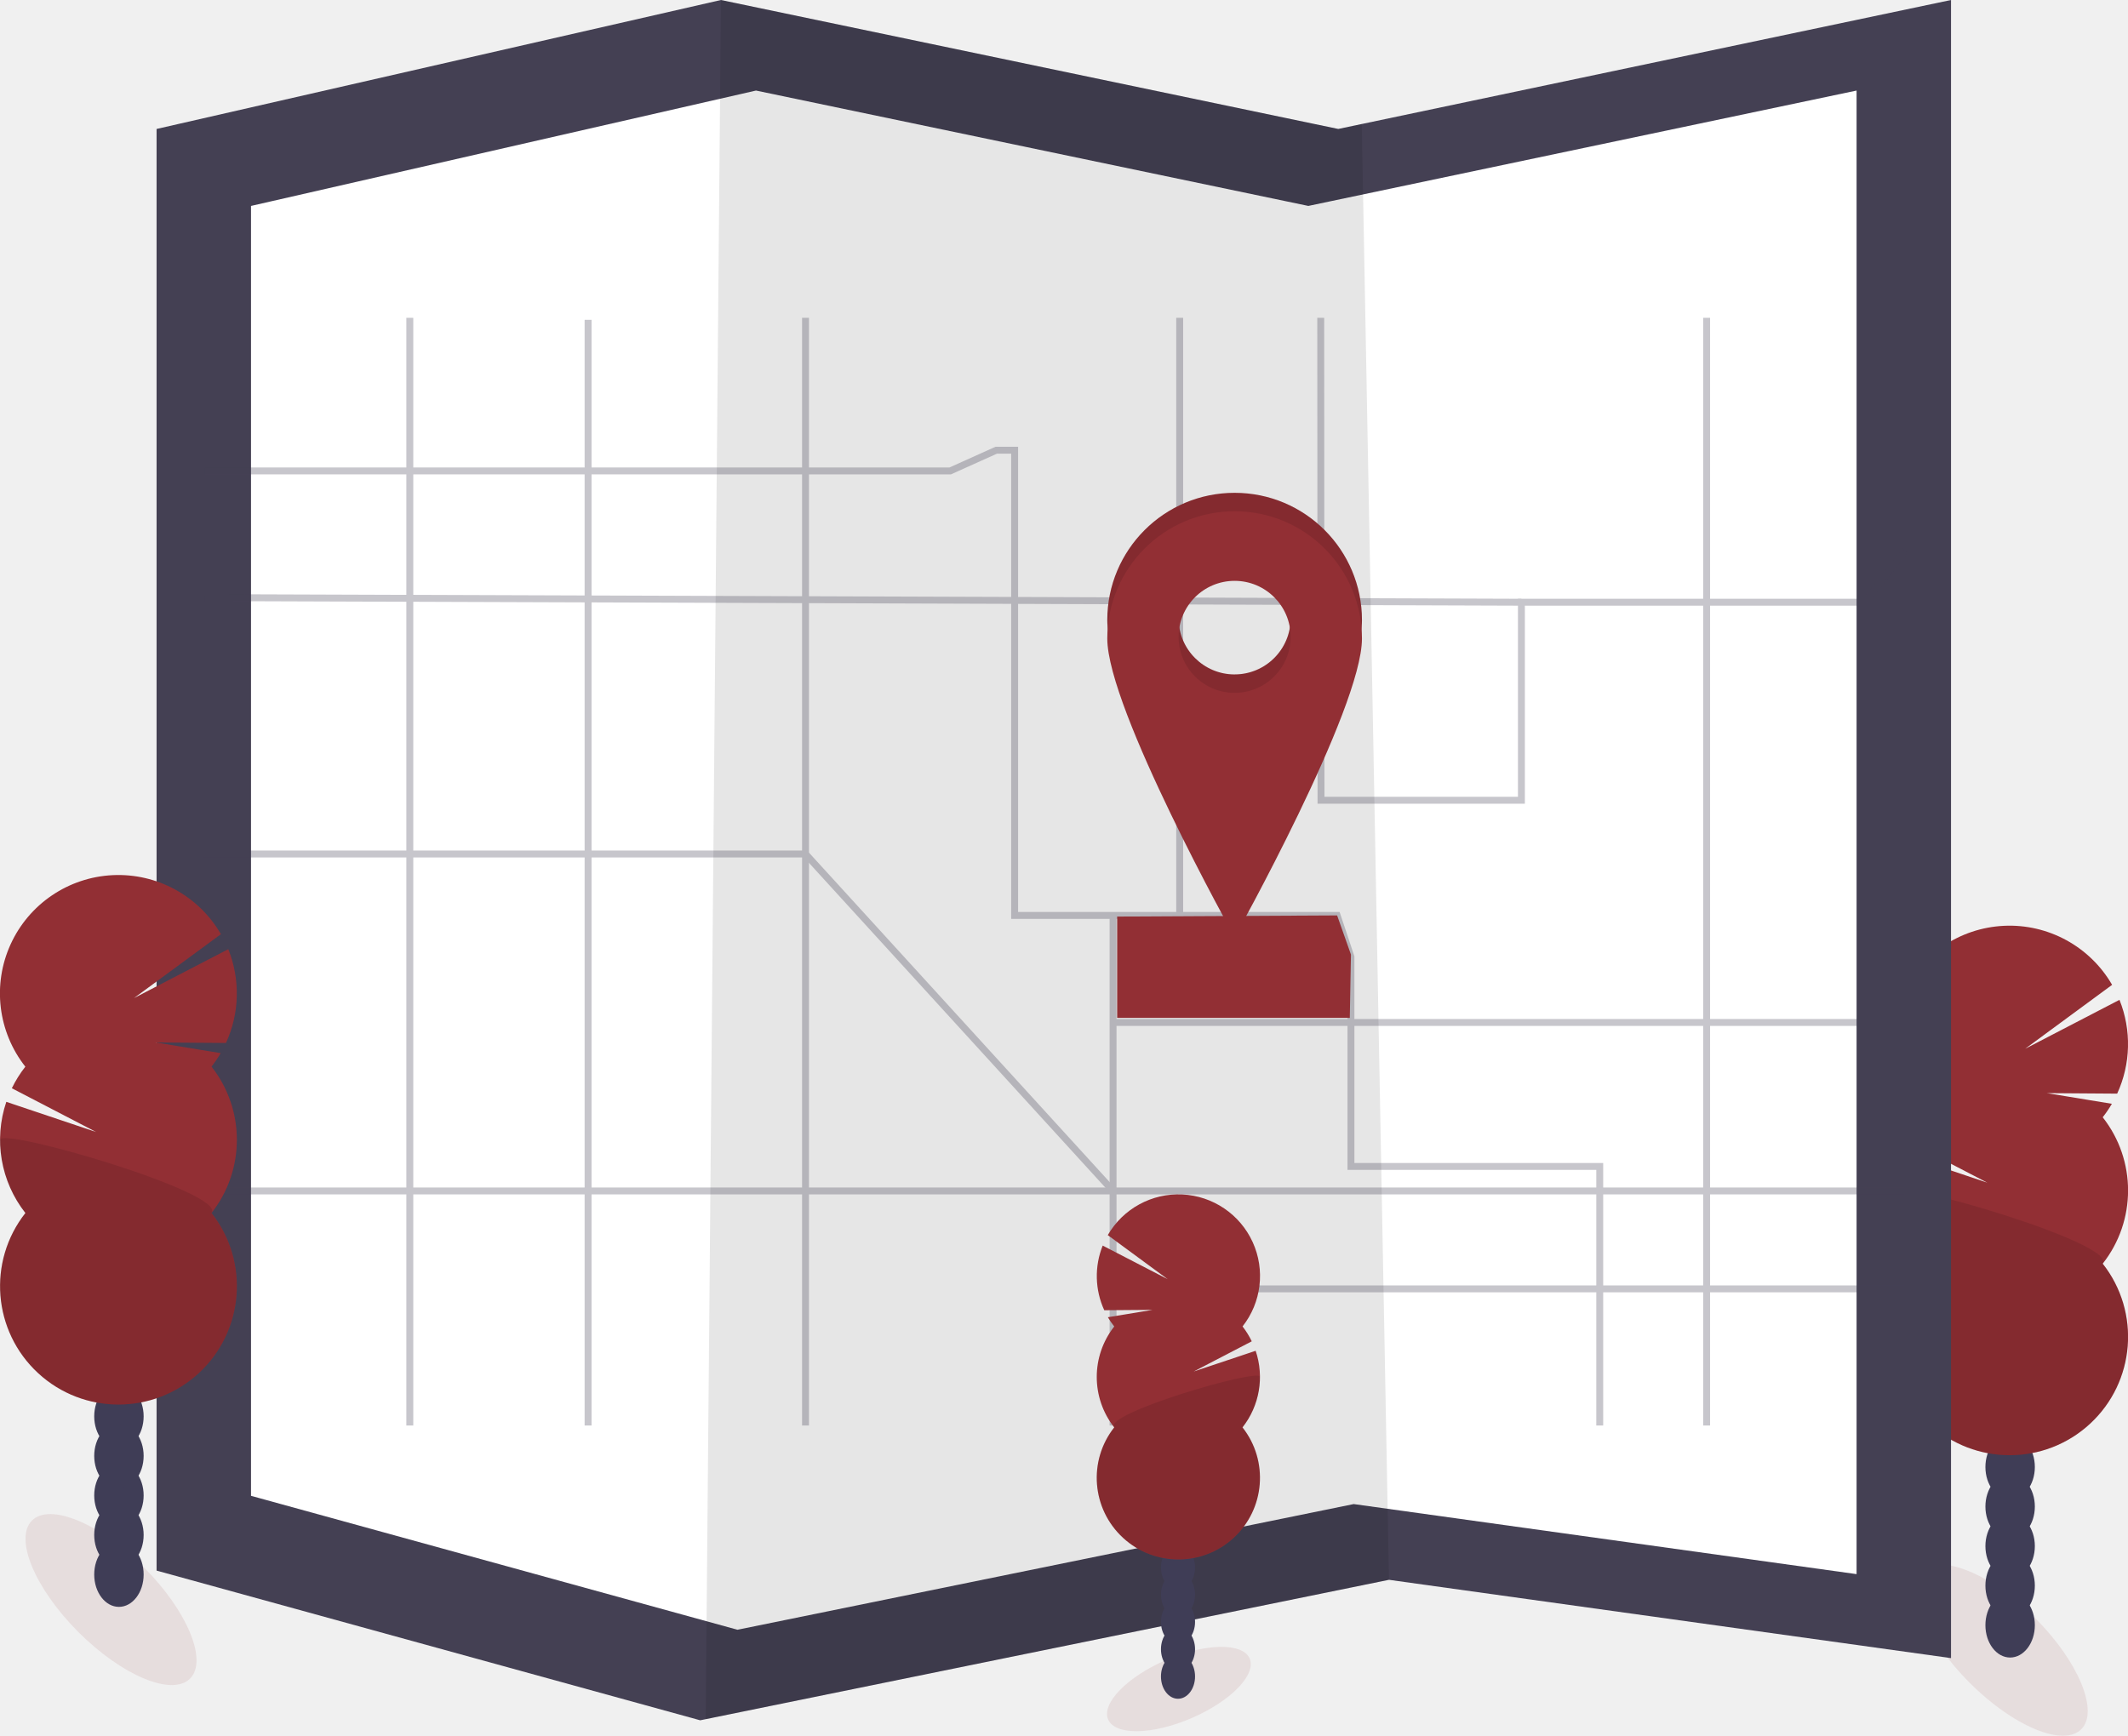
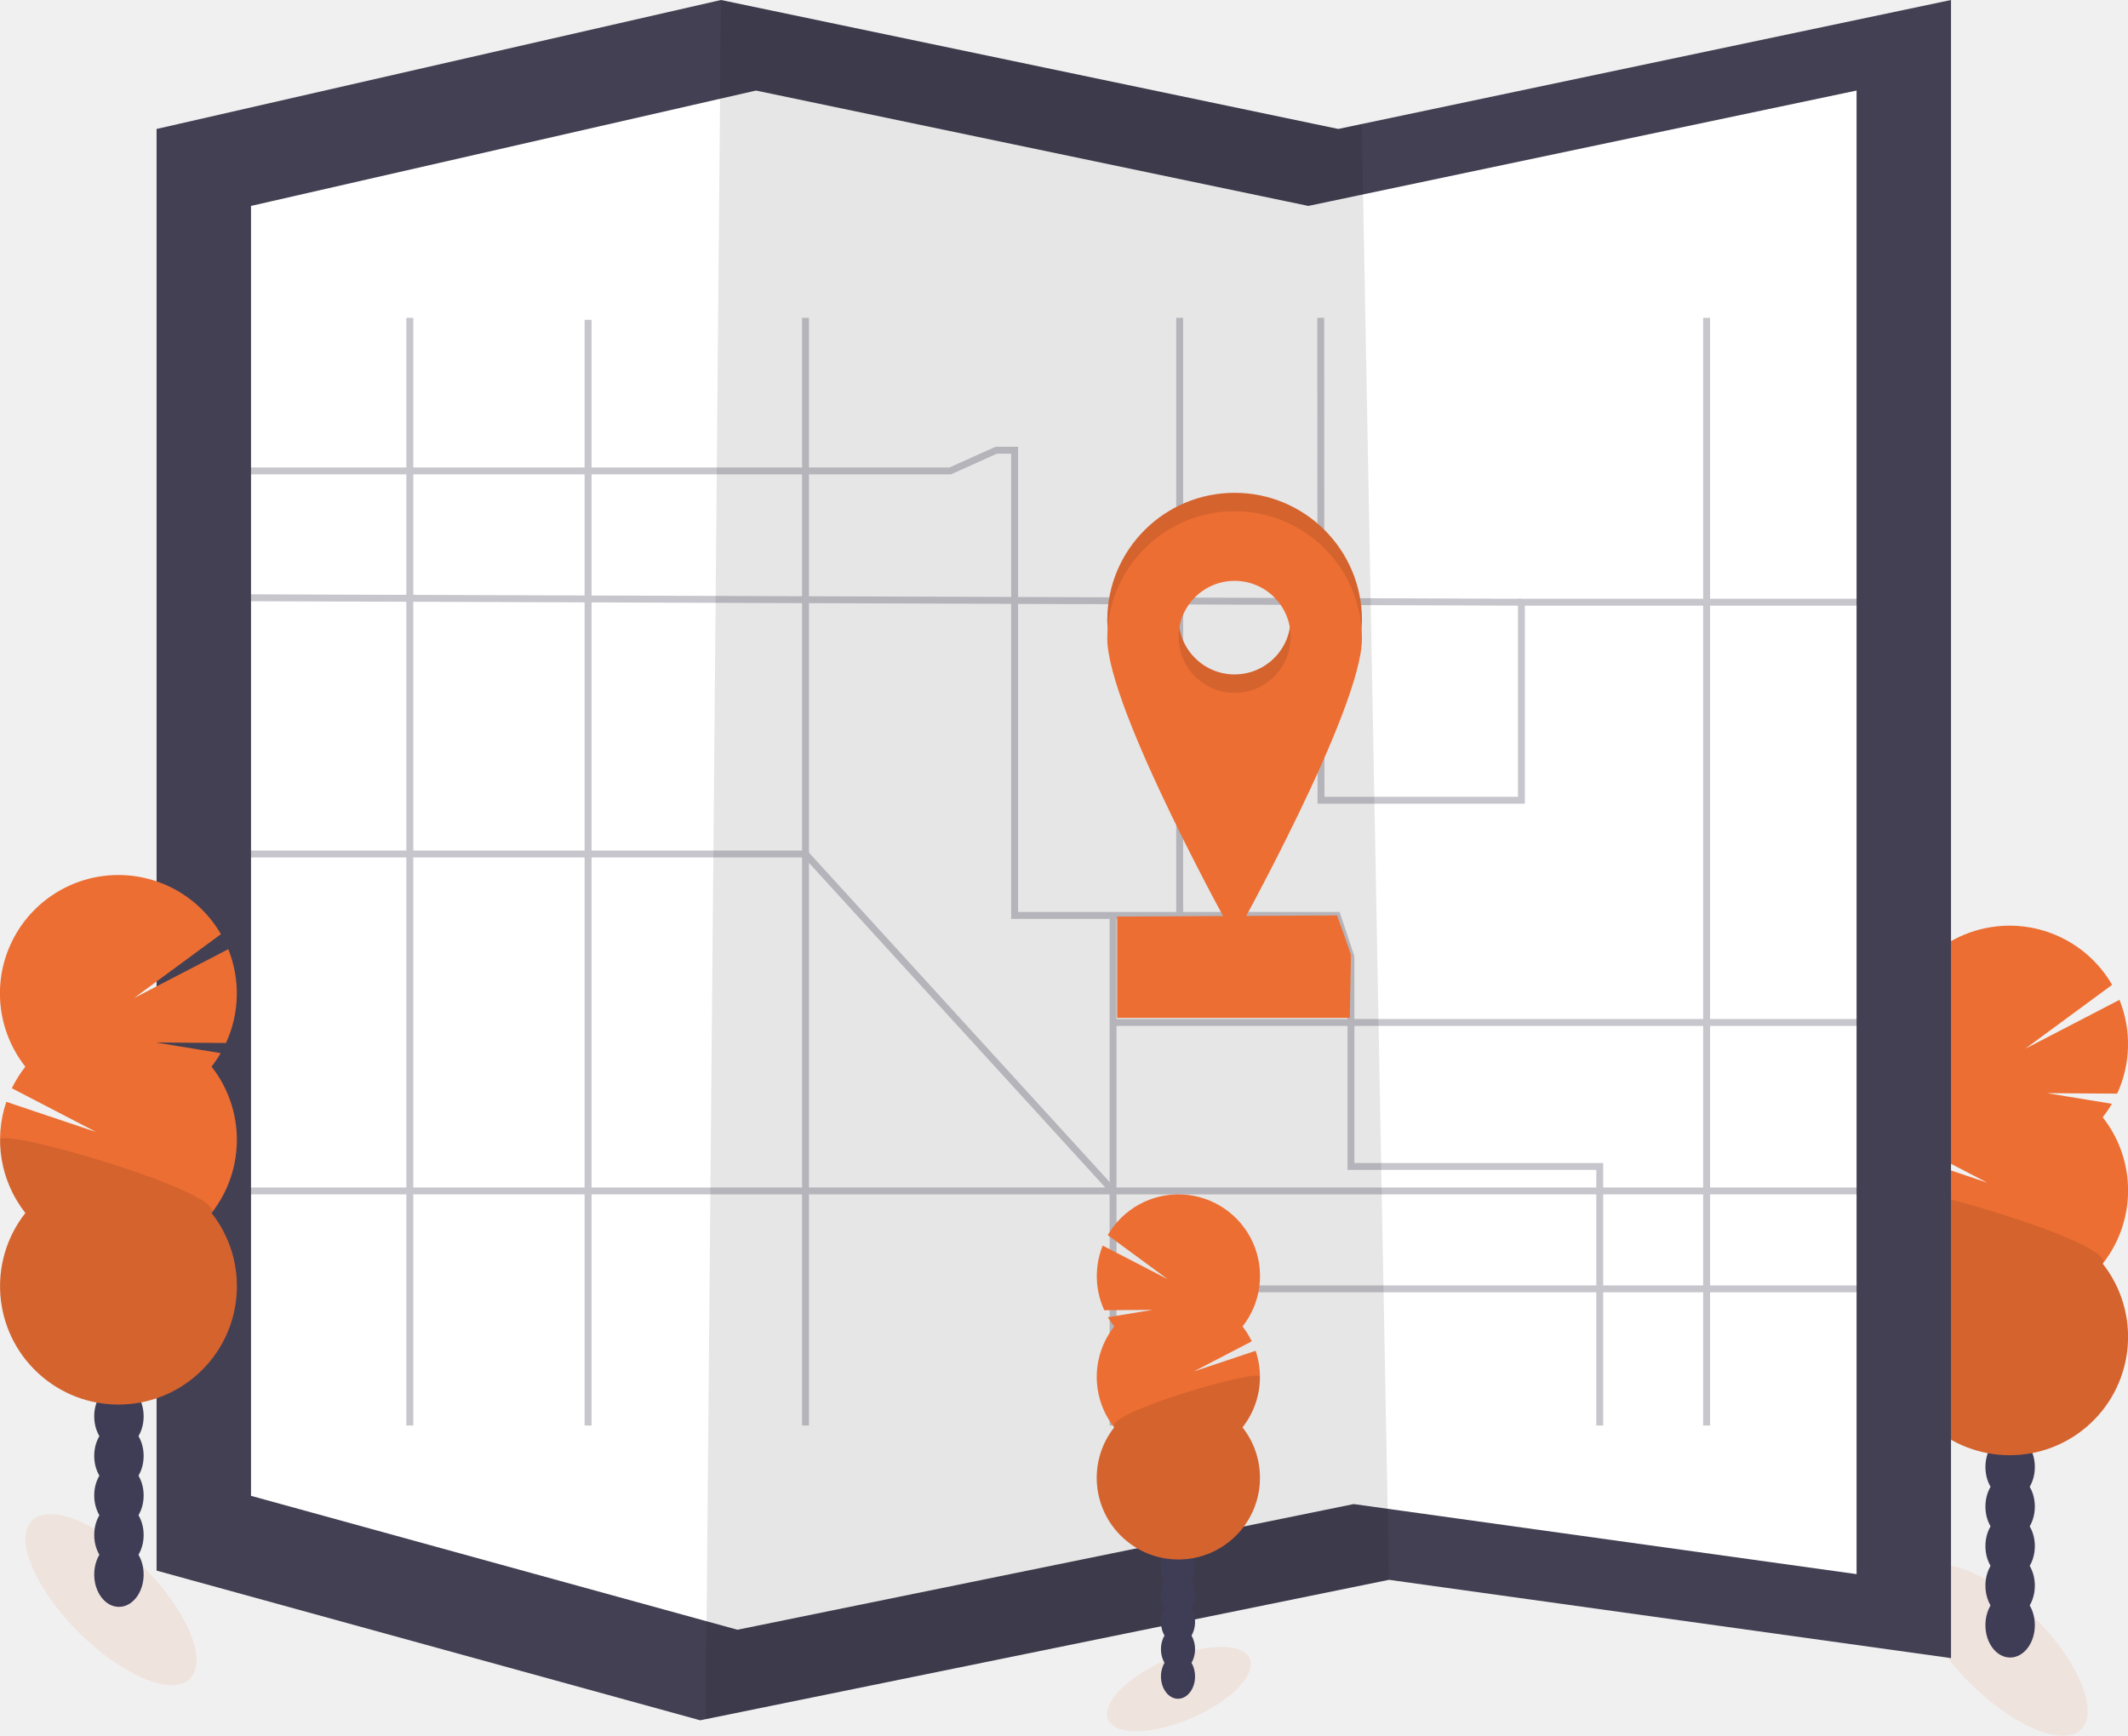
<svg xmlns="http://www.w3.org/2000/svg" id="e937dd5c-1a88-46eb-b274-68931cd56025" data-name="Layer 1" width="923.8" height="753.71" viewBox="0 0 923.8 753.71">
-   <ellipse cx="1007.29" cy="789.73" rx="19.99" ry="48.53" transform="translate(-401.49 870.42) rotate(-45)" fill="#922f34" opacity="0.1" />
+   <ellipse cx="1007.29" cy="789.73" rx="19.99" ry="48.53" transform="translate(-401.49 870.42) rotate(-45)" fill="#ec6e33" opacity="0.1" />
  <ellipse cx="872.63" cy="705.7" rx="10.73" ry="14.05" fill="#3f3d56" />
  <ellipse cx="872.63" cy="688.53" rx="10.73" ry="14.05" fill="#3f3d56" />
  <ellipse cx="872.63" cy="671.36" rx="10.73" ry="14.05" fill="#3f3d56" />
  <ellipse cx="872.63" cy="654.19" rx="10.73" ry="14.05" fill="#3f3d56" />
  <ellipse cx="872.63" cy="637.02" rx="10.73" ry="14.05" fill="#3f3d56" />
  <ellipse cx="872.63" cy="619.85" rx="10.73" ry="14.05" fill="#3f3d56" />
  <ellipse cx="872.63" cy="602.68" rx="10.73" ry="14.05" fill="#3f3d56" />
-   <path d="M1050.9,558.33a51.13,51.13,0,0,0,4-5.88l-28.2-4.63,30.5.22a51.54,51.54,0,0,0,1-40.73l-40.91,21.23L1055,500.8a51.41,51.41,0,1,0-84.9,57.53,51.16,51.16,0,0,0-5.86,9.37l36.6,19-39-13.1a51.45,51.45,0,0,0,8.29,48.27,51.4,51.4,0,1,0,80.8,0,51.41,51.41,0,0,0,0-63.56Z" transform="translate(-138.1 -73.15)" fill="#922f34" />
+   <path d="M1050.9,558.33a51.13,51.13,0,0,0,4-5.88l-28.2-4.63,30.5.22a51.54,51.54,0,0,0,1-40.73l-40.91,21.23L1055,500.8a51.41,51.41,0,1,0-84.9,57.53,51.16,51.16,0,0,0-5.86,9.37l36.6,19-39-13.1a51.45,51.45,0,0,0,8.29,48.27,51.4,51.4,0,1,0,80.8,0,51.41,51.41,0,0,0,0-63.56Z" transform="translate(-138.1 -73.15)" fill="#ec6e33" />
  <path d="M959.1,590.11a51.16,51.16,0,0,0,11,31.78,51.4,51.4,0,1,0,80.8,0C1057.79,613.15,959.1,584.34,959.1,590.11Z" transform="translate(-138.1 -73.15)" opacity="0.1" />
  <polygon points="846.97 0 846.97 720 602.97 686 306.36 746.51 303.97 747 67.97 682 67.97 56 312.97 0 580.97 56 591.16 53.85 846.97 0" fill="#444053" />
  <polygon points="805.97 39.32 805.97 683.53 587.66 653.11 322.27 707.25 320.13 707.68 108.97 649.53 108.97 89.42 328.19 39.32 567.97 89.42 577.09 87.5 805.97 39.32" fill="#fff" />
  <polygon points="602.97 686 306.36 746.51 312.97 0 580.97 56 591.16 53.85 602.97 686" opacity="0.1" />
  <g opacity="0.3">
    <polyline points="573.35 138 573.47 347.5 660.47 347.5 660.47 261.5 809.47 261.5 826.97 239.06" fill="none" stroke="#444053" stroke-miterlimit="10" stroke-width="3" />
    <polyline points="88.97 204.5 412.47 204.5 432.47 195.5 440.47 195.5 440.47 397.5 580.47 397.5 586.47 415.5 586.47 506.5 694.47 506.5 694.47 619" fill="none" stroke="#444053" stroke-miterlimit="10" stroke-width="3" />
    <line x1="483.2" y1="619" x2="483.2" y2="397.5" fill="none" stroke="#444053" stroke-miterlimit="10" stroke-width="3" />
    <line x1="826.97" y1="559.66" x2="483.2" y2="559.66" fill="none" stroke="#444053" stroke-miterlimit="10" stroke-width="3" />
    <line x1="740.87" y1="138" x2="740.87" y2="619" fill="none" stroke="#444053" stroke-miterlimit="10" stroke-width="3" />
    <line x1="87.97" y1="517.14" x2="826.97" y2="517.14" fill="none" stroke="#444053" stroke-miterlimit="10" stroke-width="3" />
    <line x1="177.91" y1="619" x2="177.91" y2="138" fill="none" stroke="#444053" stroke-miterlimit="10" stroke-width="3" />
    <line x1="349.69" y1="138" x2="349.69" y2="619" fill="none" stroke="#444053" stroke-miterlimit="10" stroke-width="3" />
    <line x1="88.97" y1="259.5" x2="660.47" y2="261.5" fill="none" stroke="#444053" stroke-miterlimit="10" stroke-width="3" />
    <line x1="255.3" y1="138.87" x2="255.3" y2="619" fill="none" stroke="#444053" stroke-miterlimit="10" stroke-width="3" />
    <polyline points="87.97 370.82 349.69 370.82 483.2 517.14" fill="none" stroke="#444053" stroke-miterlimit="10" stroke-width="3" />
    <line x1="512.12" y1="138" x2="512.12" y2="397.5" fill="none" stroke="#444053" stroke-miterlimit="10" stroke-width="3" />
    <line x1="483.2" y1="443.98" x2="826.97" y2="443.98" fill="none" stroke="#444053" stroke-miterlimit="10" stroke-width="3" />
  </g>
-   <polygon points="585.97 442 484.97 442 484.97 398 580.47 397.5 586.47 414.5 585.97 442" fill="#922f34" />
-   <path d="M674.07,287.15a55.28,55.28,0,0,0-55.28,55.28c0,30.53,55.28,129.72,55.28,129.72S729.35,373,729.35,342.43A55.28,55.28,0,0,0,674.07,287.15Zm0,78.86a24.32,24.32,0,1,1,24.32-24.32A24.32,24.32,0,0,1,674.07,366Z" transform="translate(-138.1 -73.15)" fill="#922f34" />
+   <polygon points="585.97 442 484.97 442 484.97 398 580.47 397.5 586.47 414.5 585.97 442" fill="#ec6e33" />
+   <path d="M674.07,287.15a55.28,55.28,0,0,0-55.28,55.28c0,30.53,55.28,129.72,55.28,129.72S729.35,373,729.35,342.43A55.28,55.28,0,0,0,674.07,287.15Zm0,78.86a24.32,24.32,0,1,1,24.32-24.32A24.32,24.32,0,0,1,674.07,366Z" transform="translate(-138.1 -73.15)" fill="#ec6e33" />
  <path d="M674.07,287.15a55.28,55.28,0,0,0-55.28,55.28c0,30.53,55.28,129.72,55.28,129.72S729.35,373,729.35,342.43A55.28,55.28,0,0,0,674.07,287.15Zm0,78.86a24.32,24.32,0,1,1,24.32-24.32A24.32,24.32,0,0,1,674.07,366Z" transform="translate(-138.1 -73.15)" opacity="0.1" />
-   <path d="M674.07,295.15a55.28,55.28,0,0,0-55.28,55.28c0,30.53,55.28,129.72,55.28,129.72S729.35,381,729.35,350.43A55.28,55.28,0,0,0,674.07,295.15Zm0,78.86a24.32,24.32,0,1,1,24.32-24.32A24.32,24.32,0,0,1,674.07,374Z" transform="translate(-138.1 -73.15)" fill="#922f34" />
-   <ellipse cx="649.86" cy="806.61" rx="33.45" ry="13.78" transform="translate(-404.13 249.64) rotate(-23.3)" fill="#922f34" opacity="0.1" />
+   <path d="M674.07,295.15a55.28,55.28,0,0,0-55.28,55.28c0,30.53,55.28,129.72,55.28,129.72S729.35,381,729.35,350.43A55.28,55.28,0,0,0,674.07,295.15Zm0,78.86a24.32,24.32,0,1,1,24.32-24.32A24.32,24.32,0,0,1,674.07,374Z" transform="translate(-138.1 -73.15)" fill="#ec6e33" />
+   <ellipse cx="649.86" cy="806.61" rx="33.45" ry="13.78" transform="translate(-404.13 249.64) rotate(-23.3)" fill="#ec6e33" opacity="0.1" />
  <ellipse cx="511.39" cy="727.97" rx="7.4" ry="9.68" fill="#3f3d56" />
  <ellipse cx="511.39" cy="716.13" rx="7.4" ry="9.68" fill="#3f3d56" />
  <ellipse cx="511.39" cy="704.3" rx="7.4" ry="9.68" fill="#3f3d56" />
  <ellipse cx="511.39" cy="692.47" rx="7.4" ry="9.68" fill="#3f3d56" />
  <ellipse cx="511.39" cy="680.63" rx="7.4" ry="9.68" fill="#3f3d56" />
  <ellipse cx="511.39" cy="668.8" rx="7.4" ry="9.68" fill="#3f3d56" />
  <ellipse cx="511.39" cy="656.97" rx="7.4" ry="9.68" fill="#3f3d56" />
-   <path d="M621.8,649.13a36.12,36.12,0,0,1-2.76-4l19.44-3.2-21,.16a35.54,35.54,0,0,1-.68-28.07L645,628.6l-26-19.12a35.43,35.43,0,1,1,58.51,39.65,35.55,35.55,0,0,1,4,6.46L656.3,668.7l26.9-9a35.45,35.45,0,0,1-5.71,33.27,35.43,35.43,0,1,1-55.69,0,35.44,35.44,0,0,1,0-43.81Z" transform="translate(-138.1 -73.15)" fill="#922f34" />
+   <path d="M621.8,649.13a36.12,36.12,0,0,1-2.76-4l19.44-3.2-21,.16a35.54,35.54,0,0,1-.68-28.07L645,628.6l-26-19.12a35.43,35.43,0,1,1,58.51,39.65,35.55,35.55,0,0,1,4,6.46L656.3,668.7l26.9-9a35.45,35.45,0,0,1-5.71,33.27,35.43,35.43,0,1,1-55.69,0,35.44,35.44,0,0,1,0-43.81Z" transform="translate(-138.1 -73.15)" fill="#ec6e33" />
  <path d="M685.07,671a35.28,35.28,0,0,1-7.58,21.91,35.43,35.43,0,1,1-55.69,0C617.05,686.91,685.07,667.06,685.07,671Z" transform="translate(-138.1 -73.15)" opacity="0.1" />
-   <ellipse cx="186.29" cy="767.73" rx="19.99" ry="48.53" transform="translate(-626.4 283.44) rotate(-45)" fill="#922f34" opacity="0.1" />
+   <ellipse cx="186.29" cy="767.73" rx="19.99" ry="48.53" transform="translate(-626.4 283.44) rotate(-45)" fill="#ec6e33" opacity="0.1" />
  <ellipse cx="51.63" cy="683.7" rx="10.73" ry="14.05" fill="#3f3d56" />
  <ellipse cx="51.63" cy="666.53" rx="10.73" ry="14.05" fill="#3f3d56" />
  <ellipse cx="51.63" cy="649.36" rx="10.73" ry="14.05" fill="#3f3d56" />
  <ellipse cx="51.63" cy="632.19" rx="10.73" ry="14.05" fill="#3f3d56" />
  <ellipse cx="51.63" cy="615.02" rx="10.73" ry="14.05" fill="#3f3d56" />
  <ellipse cx="51.63" cy="597.85" rx="10.73" ry="14.05" fill="#3f3d56" />
  <ellipse cx="51.63" cy="580.68" rx="10.73" ry="14.05" fill="#3f3d56" />
-   <path d="M229.9,536.33a51.13,51.13,0,0,0,4-5.88l-28.2-4.63,30.5.22a51.54,51.54,0,0,0,1-40.73l-40.91,21.23L234,478.8a51.41,51.41,0,1,0-84.9,57.53,51.16,51.16,0,0,0-5.86,9.37l36.6,19-39-13.1a51.45,51.45,0,0,0,8.29,48.27,51.4,51.4,0,1,0,80.8,0,51.41,51.41,0,0,0,0-63.56Z" transform="translate(-138.1 -73.15)" fill="#922f34" />
+   <path d="M229.9,536.33a51.13,51.13,0,0,0,4-5.88l-28.2-4.63,30.5.22a51.54,51.54,0,0,0,1-40.73l-40.91,21.23L234,478.8a51.41,51.41,0,1,0-84.9,57.53,51.16,51.16,0,0,0-5.86,9.37l36.6,19-39-13.1a51.45,51.45,0,0,0,8.29,48.27,51.4,51.4,0,1,0,80.8,0,51.41,51.41,0,0,0,0-63.56Z" transform="translate(-138.1 -73.15)" fill="#ec6e33" />
  <path d="M138.1,568.11a51.16,51.16,0,0,0,11,31.78,51.4,51.4,0,1,0,80.8,0C236.79,591.15,138.1,562.34,138.1,568.11Z" transform="translate(-138.1 -73.15)" opacity="0.1" />
</svg>
